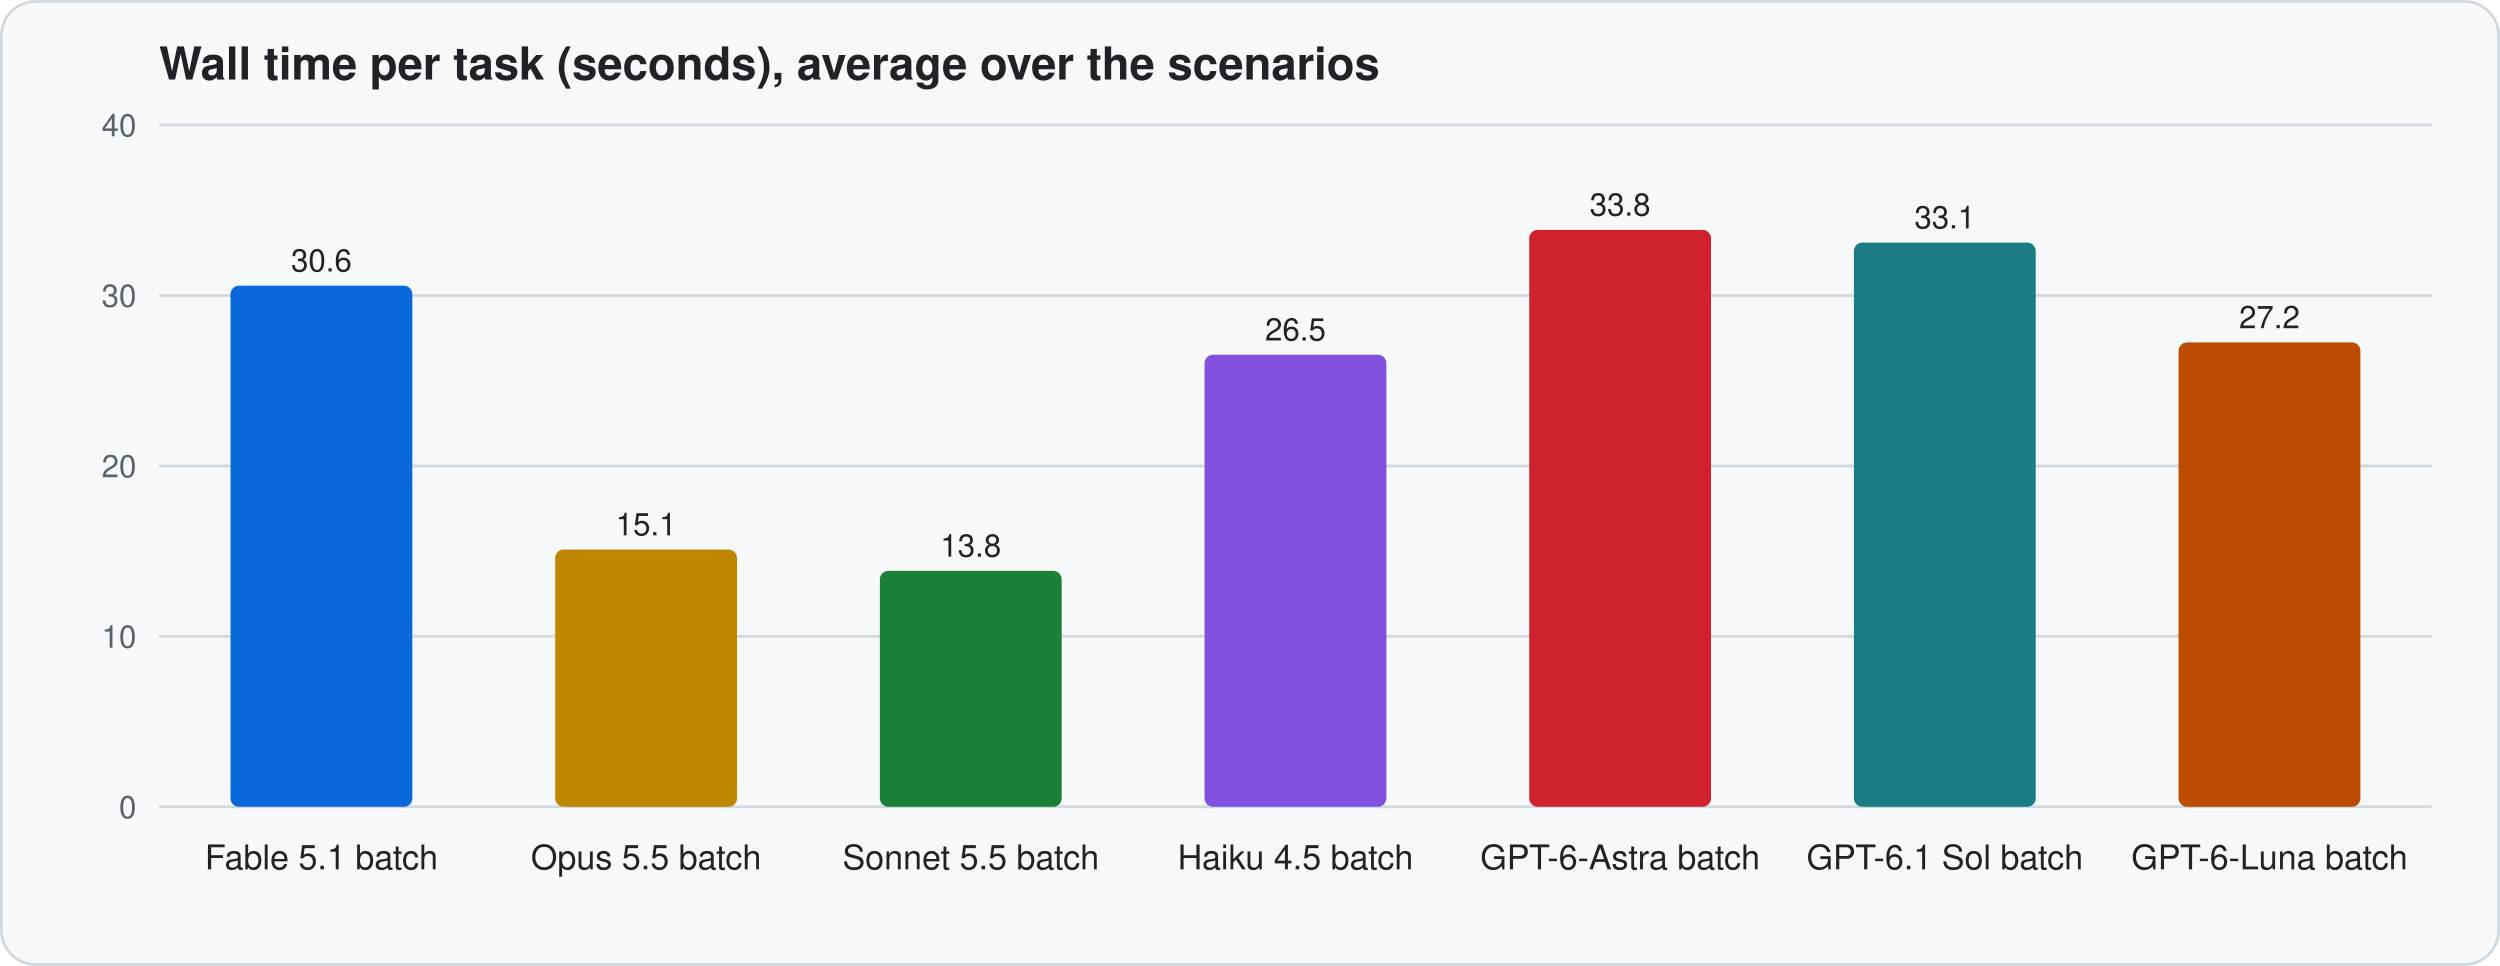
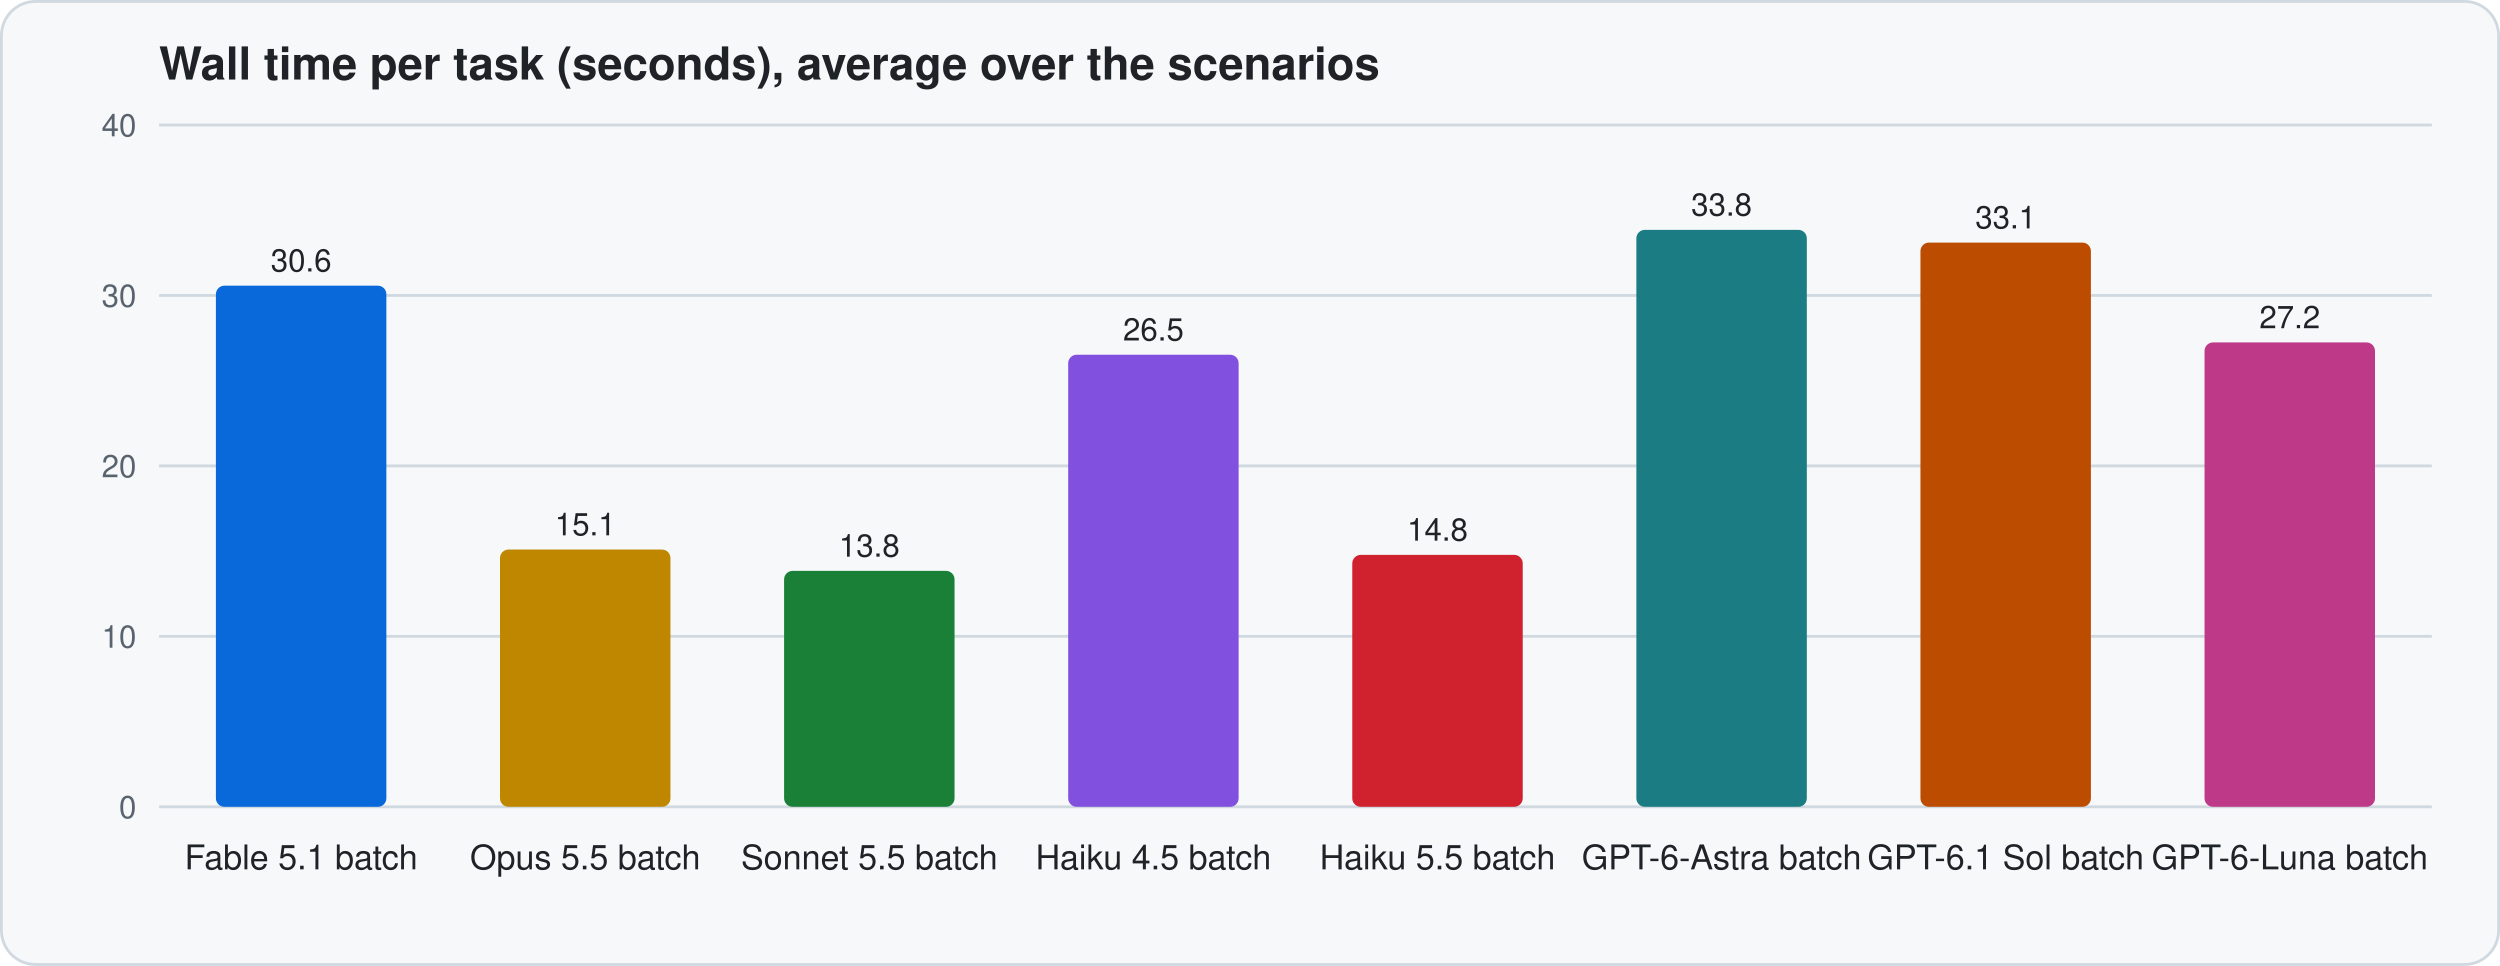
<svg xmlns="http://www.w3.org/2000/svg" width="880" height="340" viewBox="0 0 880 340" role="img" aria-labelledby="title desc">
  <style>
    .bg { fill: #f6f8fa; stroke: #d1d9e0; }
    .rule { stroke: #d1d9e0; }
    .text { fill: #1f2328; }
    .muted { fill: #59636e; }
    .s0 { fill: #0969da; }
    .s1 { fill: #bf8700; }
    .s2 { fill: #1a7f37; }
    .s3 { fill: #8250df; }
    .s4 { fill: #cf222e; }
    .s5 { fill: #1b7c83; }
    .s6 { fill: #bc4c00; }
+     .s7 { fill: #bf3989; }
    .sans { font-family: ui-sans-serif, -apple-system, "Segoe UI", Helvetica, Arial, sans-serif; }
    .mono { font-family: ui-monospace, SFMono-Regular, Menlo, Consolas, monospace; }
    @media (prefers-color-scheme: dark) {
      .bg { fill: #0d1117; stroke: #3d444d; }
      .rule { stroke: #3d444d; }
      .text { fill: #f0f6fc; }
      .muted { fill: #9198a1; }
      .s0 { fill: #4493f8; }
      .s1 { fill: #d29922; }
      .s2 { fill: #3fb950; }
      .s3 { fill: #ab7df8; }
      .s4 { fill: #f85149; }
      .s5 { fill: #39c5cf; }
      .s6 { fill: #f0883e; }
+       .s7 { fill: #db61a2; }
    }
  </style>
  <rect class="bg" x="0.5" y="0.5" width="879" height="339" rx="12" />
  <text class="text sans" x="56" y="28" font-size="16" font-weight="600">Wall time per task (seconds), average over the scenarios</text>
  <line class="rule" x1="56" x2="856" y1="284" y2="284" />
  <text class="muted sans" x="48" y="288" font-size="11" text-anchor="end">0</text>
  <line class="rule" x1="56" x2="856" y1="224" y2="224" />
  <text class="muted sans" x="48" y="228" font-size="11" text-anchor="end">10</text>
  <line class="rule" x1="56" x2="856" y1="164" y2="164" />
  <text class="muted sans" x="48" y="168" font-size="11" text-anchor="end">20</text>
  <line class="rule" x1="56" x2="856" y1="104" y2="104" />
  <text class="muted sans" x="48" y="108" font-size="11" text-anchor="end">30</text>
  <line class="rule" x1="56" x2="856" y1="44" y2="44" />
  <text class="muted sans" x="48" y="48" font-size="11" text-anchor="end">40</text>
-   <rect class="s0" x="81.143" y="100.564" width="64" height="183.436" rx="3" />
-   <text class="text sans" x="113.143" y="95.564" font-size="11" text-anchor="middle">30.6</text>
-   <text class="text sans" x="113.143" y="306" font-size="12" text-anchor="middle">Fable 5.1 batch</text>
-   <rect class="s1" x="195.429" y="193.442" width="64" height="90.558" rx="3" />
-   <text class="text sans" x="227.429" y="188.442" font-size="11" text-anchor="middle">15.1</text>
-   <text class="text sans" x="227.429" y="306" font-size="12" text-anchor="middle">Opus 5.5 batch</text>
-   <rect class="s2" x="309.714" y="200.95" width="64" height="83.05" rx="3" />
-   <text class="text sans" x="341.714" y="195.95" font-size="11" text-anchor="middle">13.8</text>
-   <text class="text sans" x="341.714" y="306" font-size="12" text-anchor="middle">Sonnet 5.5 batch</text>
-   <rect class="s3" x="424" y="124.867" width="64" height="159.133" rx="3" />
-   <text class="text sans" x="456" y="119.867" font-size="11" text-anchor="middle">26.5</text>
-   <text class="text sans" x="456" y="306" font-size="12" text-anchor="middle">Haiku 4.5 batch</text>
-   <rect class="s4" x="538.286" y="80.906" width="64" height="203.094" rx="3" />
-   <text class="text sans" x="570.286" y="75.906" font-size="11" text-anchor="middle">33.8</text>
-   <text class="text sans" x="570.286" y="306" font-size="12" text-anchor="middle">GPT-6-Astra batch</text>
-   <rect class="s5" x="652.571" y="85.392" width="64" height="198.608" rx="3" />
-   <text class="text sans" x="684.571" y="80.392" font-size="11" text-anchor="middle">33.1</text>
-   <text class="text sans" x="684.571" y="306" font-size="12" text-anchor="middle">GPT-6.1 Sol batch</text>
-   <rect class="s6" x="766.857" y="120.534" width="64" height="163.466" rx="3" />
-   <text class="text sans" x="798.857" y="115.534" font-size="11" text-anchor="middle">27.2</text>
-   <text class="text sans" x="798.857" y="306" font-size="12" text-anchor="middle">GPT-6-Luna batch</text>
+   <rect class="s0" x="76" y="100.564" width="60" height="183.436" rx="3" />
+   <text class="text sans" x="106" y="95.564" font-size="11" text-anchor="middle">30.6</text>
+   <text class="text sans" x="106" y="306" font-size="12" text-anchor="middle">Fable 5.1 batch</text>
+   <rect class="s1" x="176" y="193.442" width="60" height="90.558" rx="3" />
+   <text class="text sans" x="206" y="188.442" font-size="11" text-anchor="middle">15.1</text>
+   <text class="text sans" x="206" y="306" font-size="12" text-anchor="middle">Opus 5.5 batch</text>
+   <rect class="s2" x="276" y="200.95" width="60" height="83.05" rx="3" />
+   <text class="text sans" x="306" y="195.95" font-size="11" text-anchor="middle">13.8</text>
+   <text class="text sans" x="306" y="306" font-size="12" text-anchor="middle">Sonnet 5.5 batch</text>
+   <rect class="s3" x="376" y="124.867" width="60" height="159.133" rx="3" />
+   <text class="text sans" x="406" y="119.867" font-size="11" text-anchor="middle">26.5</text>
+   <text class="text sans" x="406" y="306" font-size="12" text-anchor="middle">Haiku 4.5 batch</text>
+   <rect class="s4" x="476" y="195.314" width="60" height="88.686" rx="3" />
+   <text class="text sans" x="506" y="190.314" font-size="11" text-anchor="middle">14.8</text>
+   <text class="text sans" x="506" y="306" font-size="12" text-anchor="middle">Haiku 5.5 batch</text>
+   <rect class="s5" x="576" y="80.906" width="60" height="203.094" rx="3" />
+   <text class="text sans" x="606" y="75.906" font-size="11" text-anchor="middle">33.8</text>
+   <text class="text sans" x="606" y="306" font-size="12" text-anchor="middle">GPT-6-Astra batch</text>
+   <rect class="s6" x="676" y="85.392" width="60" height="198.608" rx="3" />
+   <text class="text sans" x="706" y="80.392" font-size="11" text-anchor="middle">33.1</text>
+   <text class="text sans" x="706" y="306" font-size="12" text-anchor="middle">GPT-6.1 Sol batch</text>
+   <rect class="s7" x="776" y="120.534" width="60" height="163.466" rx="3" />
+   <text class="text sans" x="806" y="115.534" font-size="11" text-anchor="middle">27.2</text>
+   <text class="text sans" x="806" y="306" font-size="12" text-anchor="middle">GPT-6-Luna batch</text>
</svg>
